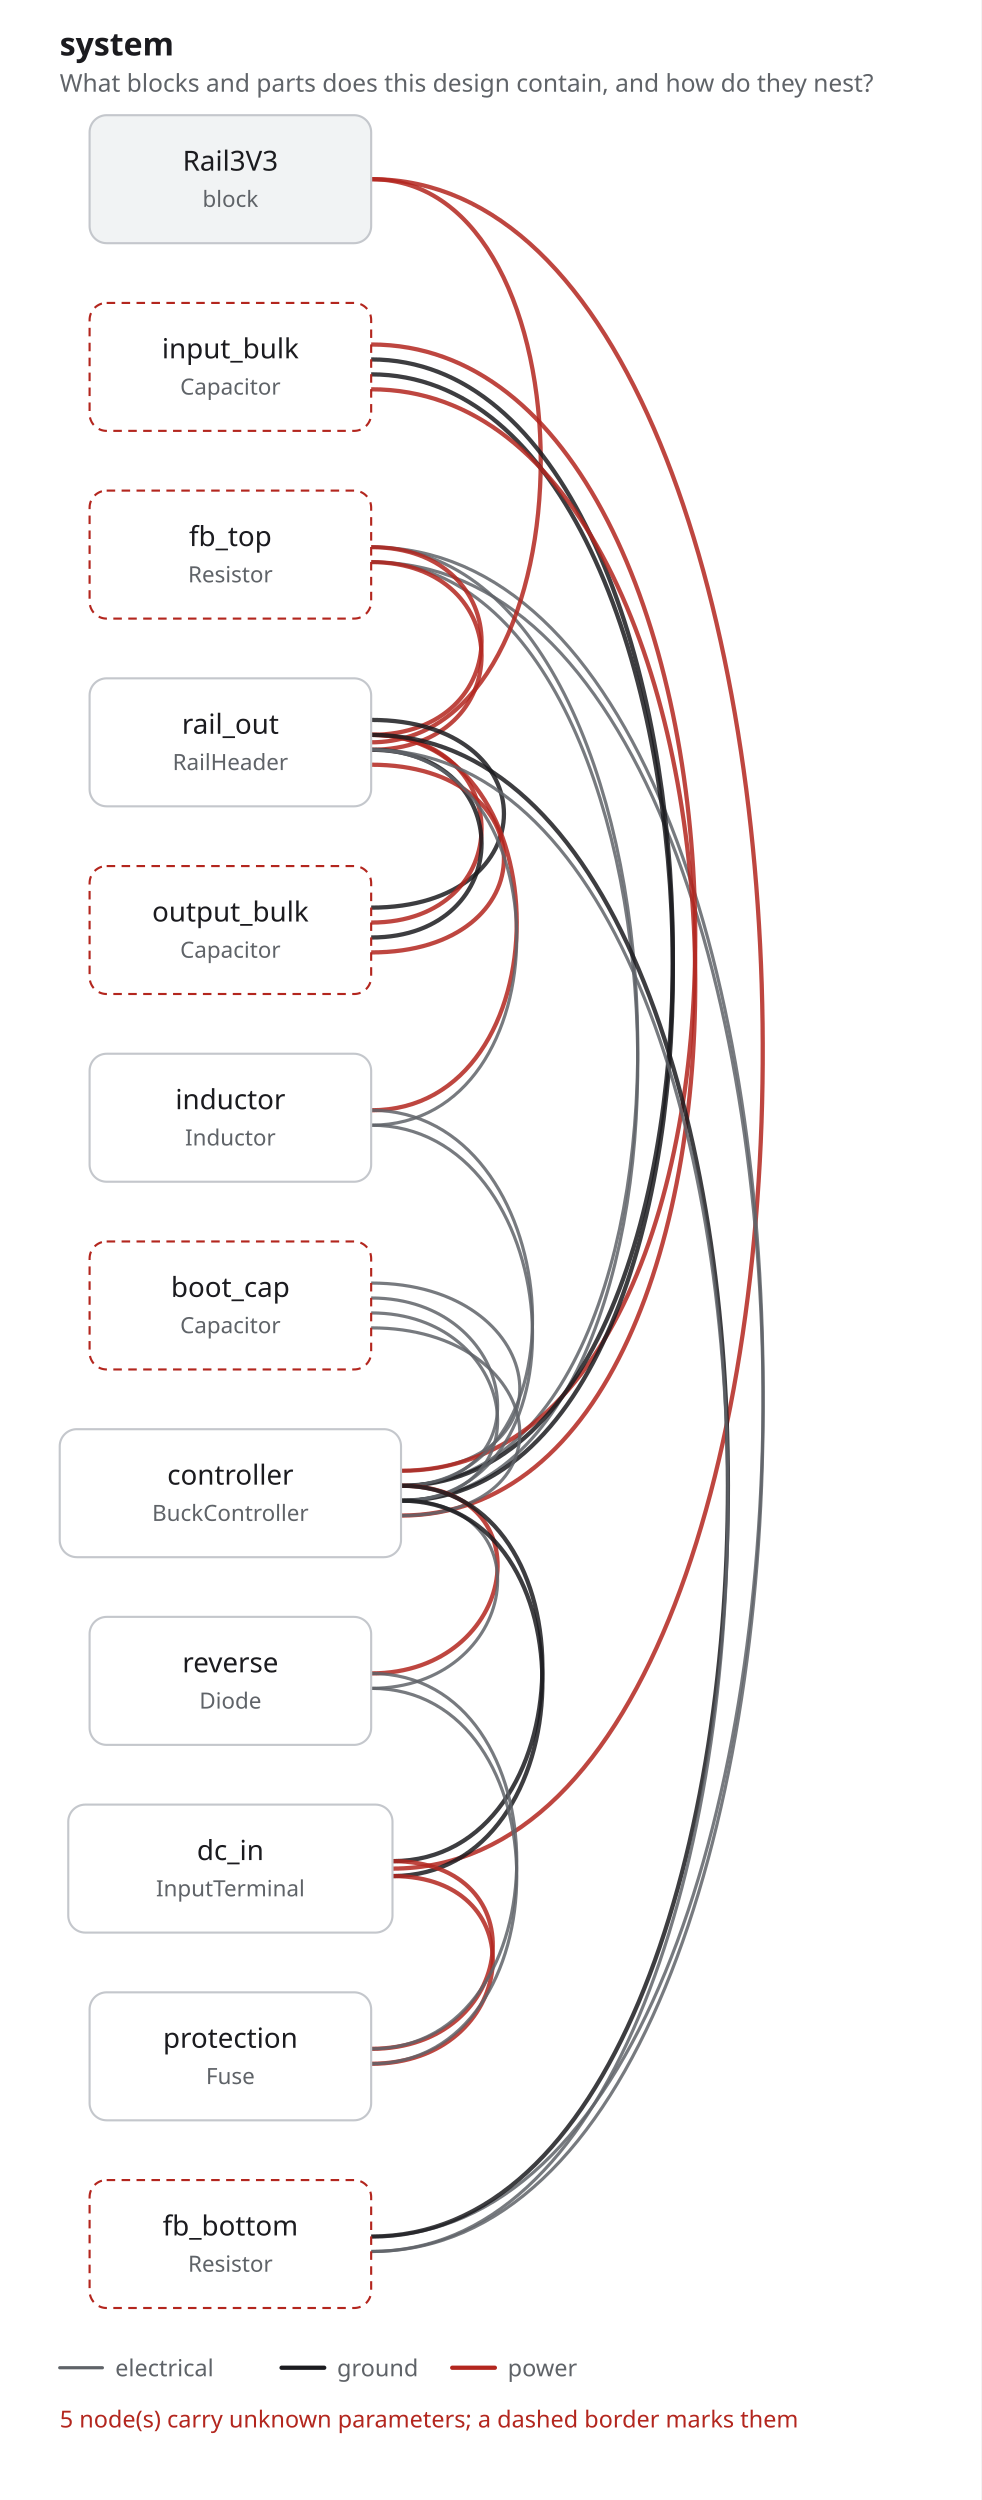
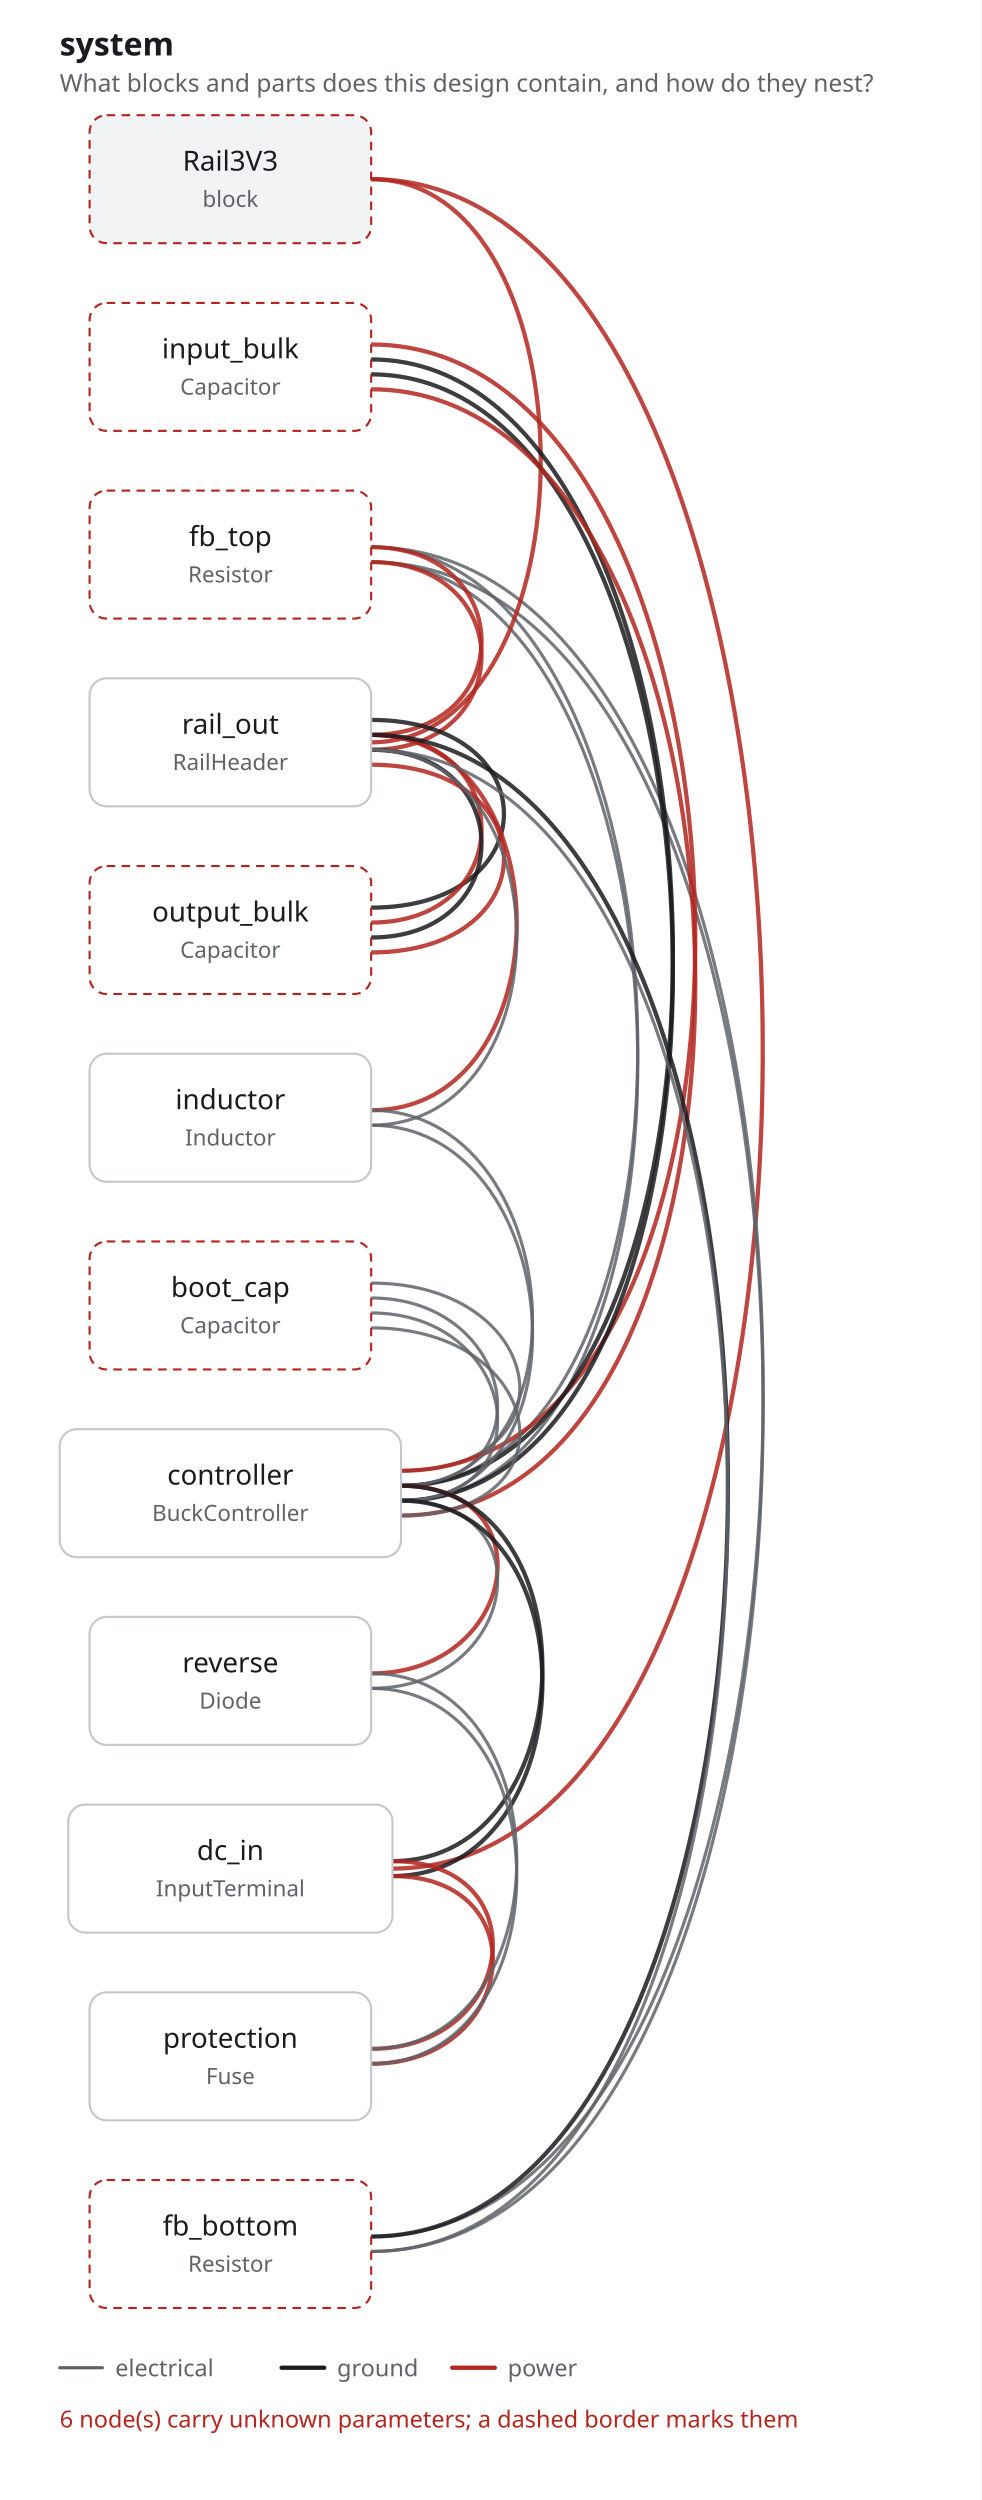
<svg xmlns="http://www.w3.org/2000/svg" width="460" height="1172" viewBox="0 0 460 1172" font-family="system-ui, sans-serif">
  <rect width="460" height="1172" fill="#ffffff" />
  <text x="28" y="26" font-size="15" font-weight="600" fill="#1b1b1f">system</text>
  <text x="28" y="43" font-size="11.5" fill="#5f6368">What blocks and parts does this design contain, and how do they nest?</text>
  <path d="M174.0,84.0 C412.0,84.0 422.0,876.0 184.0,876.0" fill="none" stroke="#b3261e" stroke-width="2" stroke-linecap="round" opacity="0.85" />
  <path d="M174.0,256.5 C331.0,256.5 345.0,696.5 188.0,696.5" fill="none" stroke="#5f6368" stroke-width="1.5" stroke-linecap="round" opacity="0.85" />
  <path d="M174.0,263.5 C331.0,263.5 345.0,703.5 188.0,703.5" fill="none" stroke="#5f6368" stroke-width="1.5" stroke-linecap="round" opacity="0.85" />
  <path d="M174.0,256.5 C419.0,256.5 419.0,1048.5 174.0,1048.5" fill="none" stroke="#5f6368" stroke-width="1.5" stroke-linecap="round" opacity="0.85" />
  <path d="M174.0,263.5 C419.0,263.5 419.0,1055.5 174.0,1055.5" fill="none" stroke="#5f6368" stroke-width="1.5" stroke-linecap="round" opacity="0.85" />
  <path d="M174.0,348.0 C280.0,348.0 280.0,84.0 174.0,84.0" fill="none" stroke="#b3261e" stroke-width="2" stroke-linecap="round" opacity="0.85" />
  <path d="M174.0,344.5 C243.0,344.5 243.0,256.5 174.0,256.5" fill="none" stroke="#b3261e" stroke-width="2" stroke-linecap="round" opacity="0.85" />
  <path d="M174.0,351.5 C243.0,351.5 243.0,263.5 174.0,263.5" fill="none" stroke="#b3261e" stroke-width="2" stroke-linecap="round" opacity="0.85" />
  <path d="M174.0,337.5 C257.0,337.5 257.0,425.5 174.0,425.5" fill="none" stroke="#1b1b1f" stroke-width="2" stroke-linecap="round" opacity="0.85" />
  <path d="M174.0,344.5 C243.0,344.5 243.0,432.5 174.0,432.5" fill="none" stroke="#b3261e" stroke-width="2" stroke-linecap="round" opacity="0.85" />
  <path d="M174.0,351.5 C243.0,351.5 243.0,439.5 174.0,439.5" fill="none" stroke="#1b1b1f" stroke-width="2" stroke-linecap="round" opacity="0.85" />
  <path d="M174.0,358.5 C257.0,358.5 257.0,446.5 174.0,446.5" fill="none" stroke="#b3261e" stroke-width="2" stroke-linecap="round" opacity="0.85" />
  <path d="M174.0,520.5 C265.0,520.5 265.0,344.5 174.0,344.5" fill="none" stroke="#b3261e" stroke-width="2" stroke-linecap="round" opacity="0.85" />
  <path d="M174.0,527.5 C265.0,527.5 265.0,351.5 174.0,351.5" fill="none" stroke="#5f6368" stroke-width="1.5" stroke-linecap="round" opacity="0.85" />
  <path d="M174.0,601.5 C257.0,601.5 271.0,689.5 188.0,689.5" fill="none" stroke="#5f6368" stroke-width="1.5" stroke-linecap="round" opacity="0.85" />
  <path d="M174.0,608.5 C243.0,608.5 257.0,696.5 188.0,696.5" fill="none" stroke="#5f6368" stroke-width="1.5" stroke-linecap="round" opacity="0.85" />
  <path d="M188.0,689.5 C381.0,689.5 367.0,161.5 174.0,161.5" fill="none" stroke="#b3261e" stroke-width="2" stroke-linecap="round" opacity="0.85" />
  <path d="M188.0,696.5 C367.0,696.5 353.0,168.5 174.0,168.5" fill="none" stroke="#1b1b1f" stroke-width="2" stroke-linecap="round" opacity="0.85" />
  <path d="M188.0,703.5 C367.0,703.5 353.0,175.5 174.0,175.5" fill="none" stroke="#1b1b1f" stroke-width="2" stroke-linecap="round" opacity="0.85" />
  <path d="M188.0,710.5 C381.0,710.5 367.0,182.5 174.0,182.5" fill="none" stroke="#b3261e" stroke-width="2" stroke-linecap="round" opacity="0.85" />
  <path d="M188.0,696.5 C279.0,696.5 265.0,520.5 174.0,520.5" fill="none" stroke="#5f6368" stroke-width="1.5" stroke-linecap="round" opacity="0.85" />
  <path d="M188.0,703.5 C279.0,703.5 265.0,527.5 174.0,527.5" fill="none" stroke="#5f6368" stroke-width="1.5" stroke-linecap="round" opacity="0.85" />
  <path d="M188.0,703.5 C257.0,703.5 243.0,615.5 174.0,615.5" fill="none" stroke="#5f6368" stroke-width="1.5" stroke-linecap="round" opacity="0.85" />
  <path d="M188.0,710.5 C271.0,710.5 257.0,622.5 174.0,622.5" fill="none" stroke="#5f6368" stroke-width="1.5" stroke-linecap="round" opacity="0.85" />
  <path d="M174.0,784.5 C243.0,784.5 257.0,696.5 188.0,696.5" fill="none" stroke="#b3261e" stroke-width="2" stroke-linecap="round" opacity="0.85" />
  <path d="M174.0,791.5 C243.0,791.5 257.0,703.5 188.0,703.5" fill="none" stroke="#5f6368" stroke-width="1.5" stroke-linecap="round" opacity="0.85" />
  <path d="M184.0,872.5 C275.0,872.5 279.0,696.5 188.0,696.5" fill="none" stroke="#1b1b1f" stroke-width="2" stroke-linecap="round" opacity="0.85" />
  <path d="M184.0,879.5 C275.0,879.5 279.0,703.5 188.0,703.5" fill="none" stroke="#1b1b1f" stroke-width="2" stroke-linecap="round" opacity="0.85" />
  <path d="M184.0,872.5 C253.0,872.5 243.0,960.5 174.0,960.5" fill="none" stroke="#b3261e" stroke-width="2" stroke-linecap="round" opacity="0.85" />
  <path d="M184.0,879.5 C253.0,879.5 243.0,967.5 174.0,967.5" fill="none" stroke="#b3261e" stroke-width="2" stroke-linecap="round" opacity="0.85" />
  <path d="M174.0,960.5 C265.0,960.5 265.0,784.5 174.0,784.5" fill="none" stroke="#5f6368" stroke-width="1.5" stroke-linecap="round" opacity="0.85" />
  <path d="M174.0,967.5 C265.0,967.5 265.0,791.5 174.0,791.5" fill="none" stroke="#5f6368" stroke-width="1.5" stroke-linecap="round" opacity="0.85" />
  <path d="M174.0,1048.5 C397.0,1048.5 397.0,344.5 174.0,344.5" fill="none" stroke="#1b1b1f" stroke-width="2" stroke-linecap="round" opacity="0.85" />
  <path d="M174.0,1055.5 C397.0,1055.5 397.0,351.5 174.0,351.5" fill="none" stroke="#5f6368" stroke-width="1.5" stroke-linecap="round" opacity="0.85" />
  <g>
-     <rect x="42" y="54" width="132" height="60" rx="8" fill="#f1f3f4" stroke="#c4c7cc" stroke-width="1" />
+     <rect x="42" y="54" width="132" height="60" rx="8" fill="#f1f3f4" stroke="#b3261e" stroke-dasharray="4 3" stroke-width="1" />
    <text x="108" y="80" text-anchor="middle" font-size="13" font-weight="500" fill="#1b1b1f">Rail3V3</text>
    <text x="108" y="97" text-anchor="middle" font-size="10.5" fill="#5f6368">block</text>
  </g>
  <g>
    <rect x="42" y="142" width="132" height="60" rx="8" fill="#ffffff" stroke="#b3261e" stroke-dasharray="4 3" stroke-width="1" />
    <text x="108" y="168" text-anchor="middle" font-size="13" font-weight="500" fill="#1b1b1f">input_bulk</text>
    <text x="108" y="185" text-anchor="middle" font-size="10.5" fill="#5f6368">Capacitor</text>
  </g>
  <g>
    <rect x="42" y="230" width="132" height="60" rx="8" fill="#ffffff" stroke="#b3261e" stroke-dasharray="4 3" stroke-width="1" />
    <text x="108" y="256" text-anchor="middle" font-size="13" font-weight="500" fill="#1b1b1f">fb_top</text>
    <text x="108" y="273" text-anchor="middle" font-size="10.5" fill="#5f6368">Resistor</text>
  </g>
  <g>
    <rect x="42" y="318" width="132" height="60" rx="8" fill="#ffffff" stroke="#c4c7cc" stroke-width="1" />
    <text x="108" y="344" text-anchor="middle" font-size="13" font-weight="500" fill="#1b1b1f">rail_out</text>
    <text x="108" y="361" text-anchor="middle" font-size="10.5" fill="#5f6368">RailHeader</text>
  </g>
  <g>
    <rect x="42" y="406" width="132" height="60" rx="8" fill="#ffffff" stroke="#b3261e" stroke-dasharray="4 3" stroke-width="1" />
    <text x="108" y="432" text-anchor="middle" font-size="13" font-weight="500" fill="#1b1b1f">output_bulk</text>
    <text x="108" y="449" text-anchor="middle" font-size="10.5" fill="#5f6368">Capacitor</text>
  </g>
  <g>
    <rect x="42" y="494" width="132" height="60" rx="8" fill="#ffffff" stroke="#c4c7cc" stroke-width="1" />
    <text x="108" y="520" text-anchor="middle" font-size="13" font-weight="500" fill="#1b1b1f">inductor</text>
    <text x="108" y="537" text-anchor="middle" font-size="10.5" fill="#5f6368">Inductor</text>
  </g>
  <g>
    <rect x="42" y="582" width="132" height="60" rx="8" fill="#ffffff" stroke="#b3261e" stroke-dasharray="4 3" stroke-width="1" />
    <text x="108" y="608" text-anchor="middle" font-size="13" font-weight="500" fill="#1b1b1f">boot_cap</text>
    <text x="108" y="625" text-anchor="middle" font-size="10.5" fill="#5f6368">Capacitor</text>
  </g>
  <g>
    <rect x="28" y="670" width="160" height="60" rx="8" fill="#ffffff" stroke="#c4c7cc" stroke-width="1" />
    <text x="108" y="696" text-anchor="middle" font-size="13" font-weight="500" fill="#1b1b1f">controller</text>
    <text x="108" y="713" text-anchor="middle" font-size="10.5" fill="#5f6368">BuckController</text>
  </g>
  <g>
    <rect x="42" y="758" width="132" height="60" rx="8" fill="#ffffff" stroke="#c4c7cc" stroke-width="1" />
    <text x="108" y="784" text-anchor="middle" font-size="13" font-weight="500" fill="#1b1b1f">reverse</text>
    <text x="108" y="801" text-anchor="middle" font-size="10.5" fill="#5f6368">Diode</text>
  </g>
  <g>
    <rect x="32" y="846" width="152" height="60" rx="8" fill="#ffffff" stroke="#c4c7cc" stroke-width="1" />
    <text x="108" y="872" text-anchor="middle" font-size="13" font-weight="500" fill="#1b1b1f">dc_in</text>
    <text x="108" y="889" text-anchor="middle" font-size="10.5" fill="#5f6368">InputTerminal</text>
  </g>
  <g>
    <rect x="42" y="934" width="132" height="60" rx="8" fill="#ffffff" stroke="#c4c7cc" stroke-width="1" />
    <text x="108" y="960" text-anchor="middle" font-size="13" font-weight="500" fill="#1b1b1f">protection</text>
    <text x="108" y="977" text-anchor="middle" font-size="10.5" fill="#5f6368">Fuse</text>
  </g>
  <g>
    <rect x="42" y="1022" width="132" height="60" rx="8" fill="#ffffff" stroke="#b3261e" stroke-dasharray="4 3" stroke-width="1" />
    <text x="108" y="1048" text-anchor="middle" font-size="13" font-weight="500" fill="#1b1b1f">fb_bottom</text>
    <text x="108" y="1065" text-anchor="middle" font-size="10.5" fill="#5f6368">Resistor</text>
  </g>
  <line x1="28" y1="1110" x2="48" y2="1110" stroke="#5f6368" stroke-width="1.5" stroke-linecap="round" />
  <text x="54" y="1114" font-size="11" fill="#5f6368">electrical</text>
  <line x1="132" y1="1110" x2="152" y2="1110" stroke="#1b1b1f" stroke-width="2" stroke-linecap="round" />
  <text x="158" y="1114" font-size="11" fill="#5f6368">ground</text>
  <line x1="212" y1="1110" x2="232" y2="1110" stroke="#b3261e" stroke-width="2" stroke-linecap="round" />
  <text x="238" y="1114" font-size="11" fill="#5f6368">power</text>
-   <text x="28" y="1138" font-size="11" fill="#b3261e">5 node(s) carry unknown parameters; a dashed border marks them</text>
+   <text x="28" y="1138" font-size="11" fill="#b3261e">6 node(s) carry unknown parameters; a dashed border marks them</text>
</svg>
